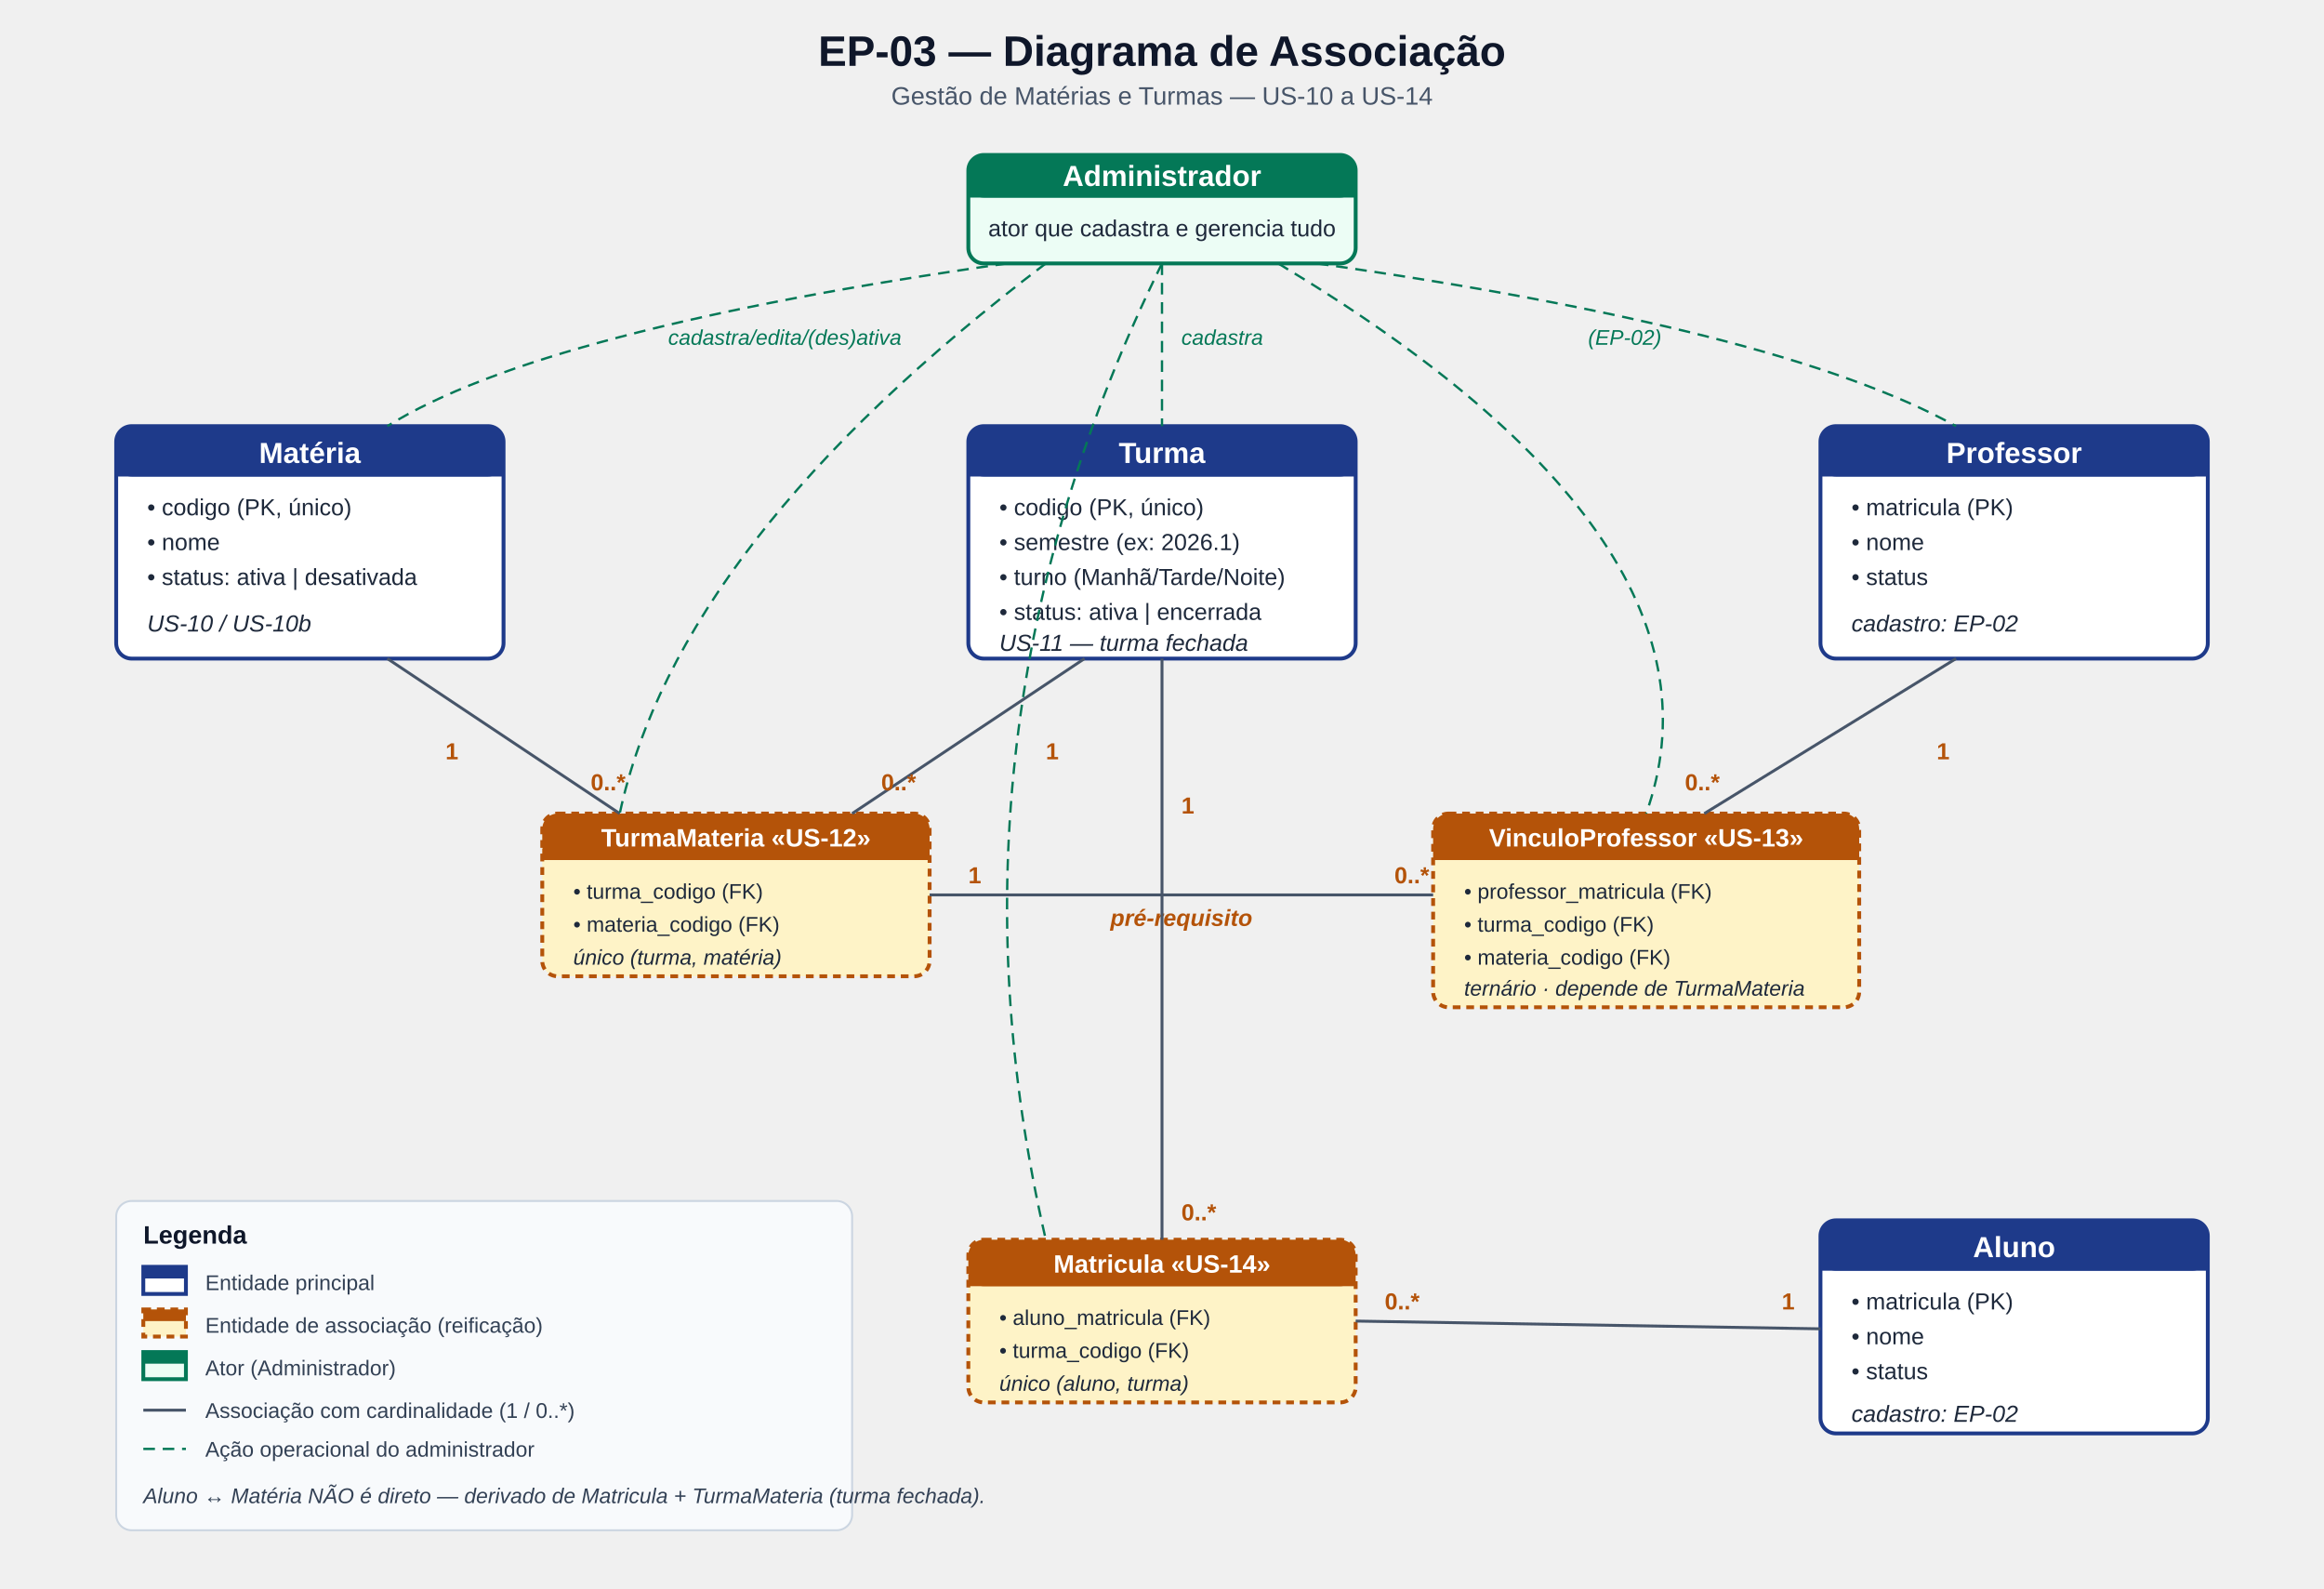
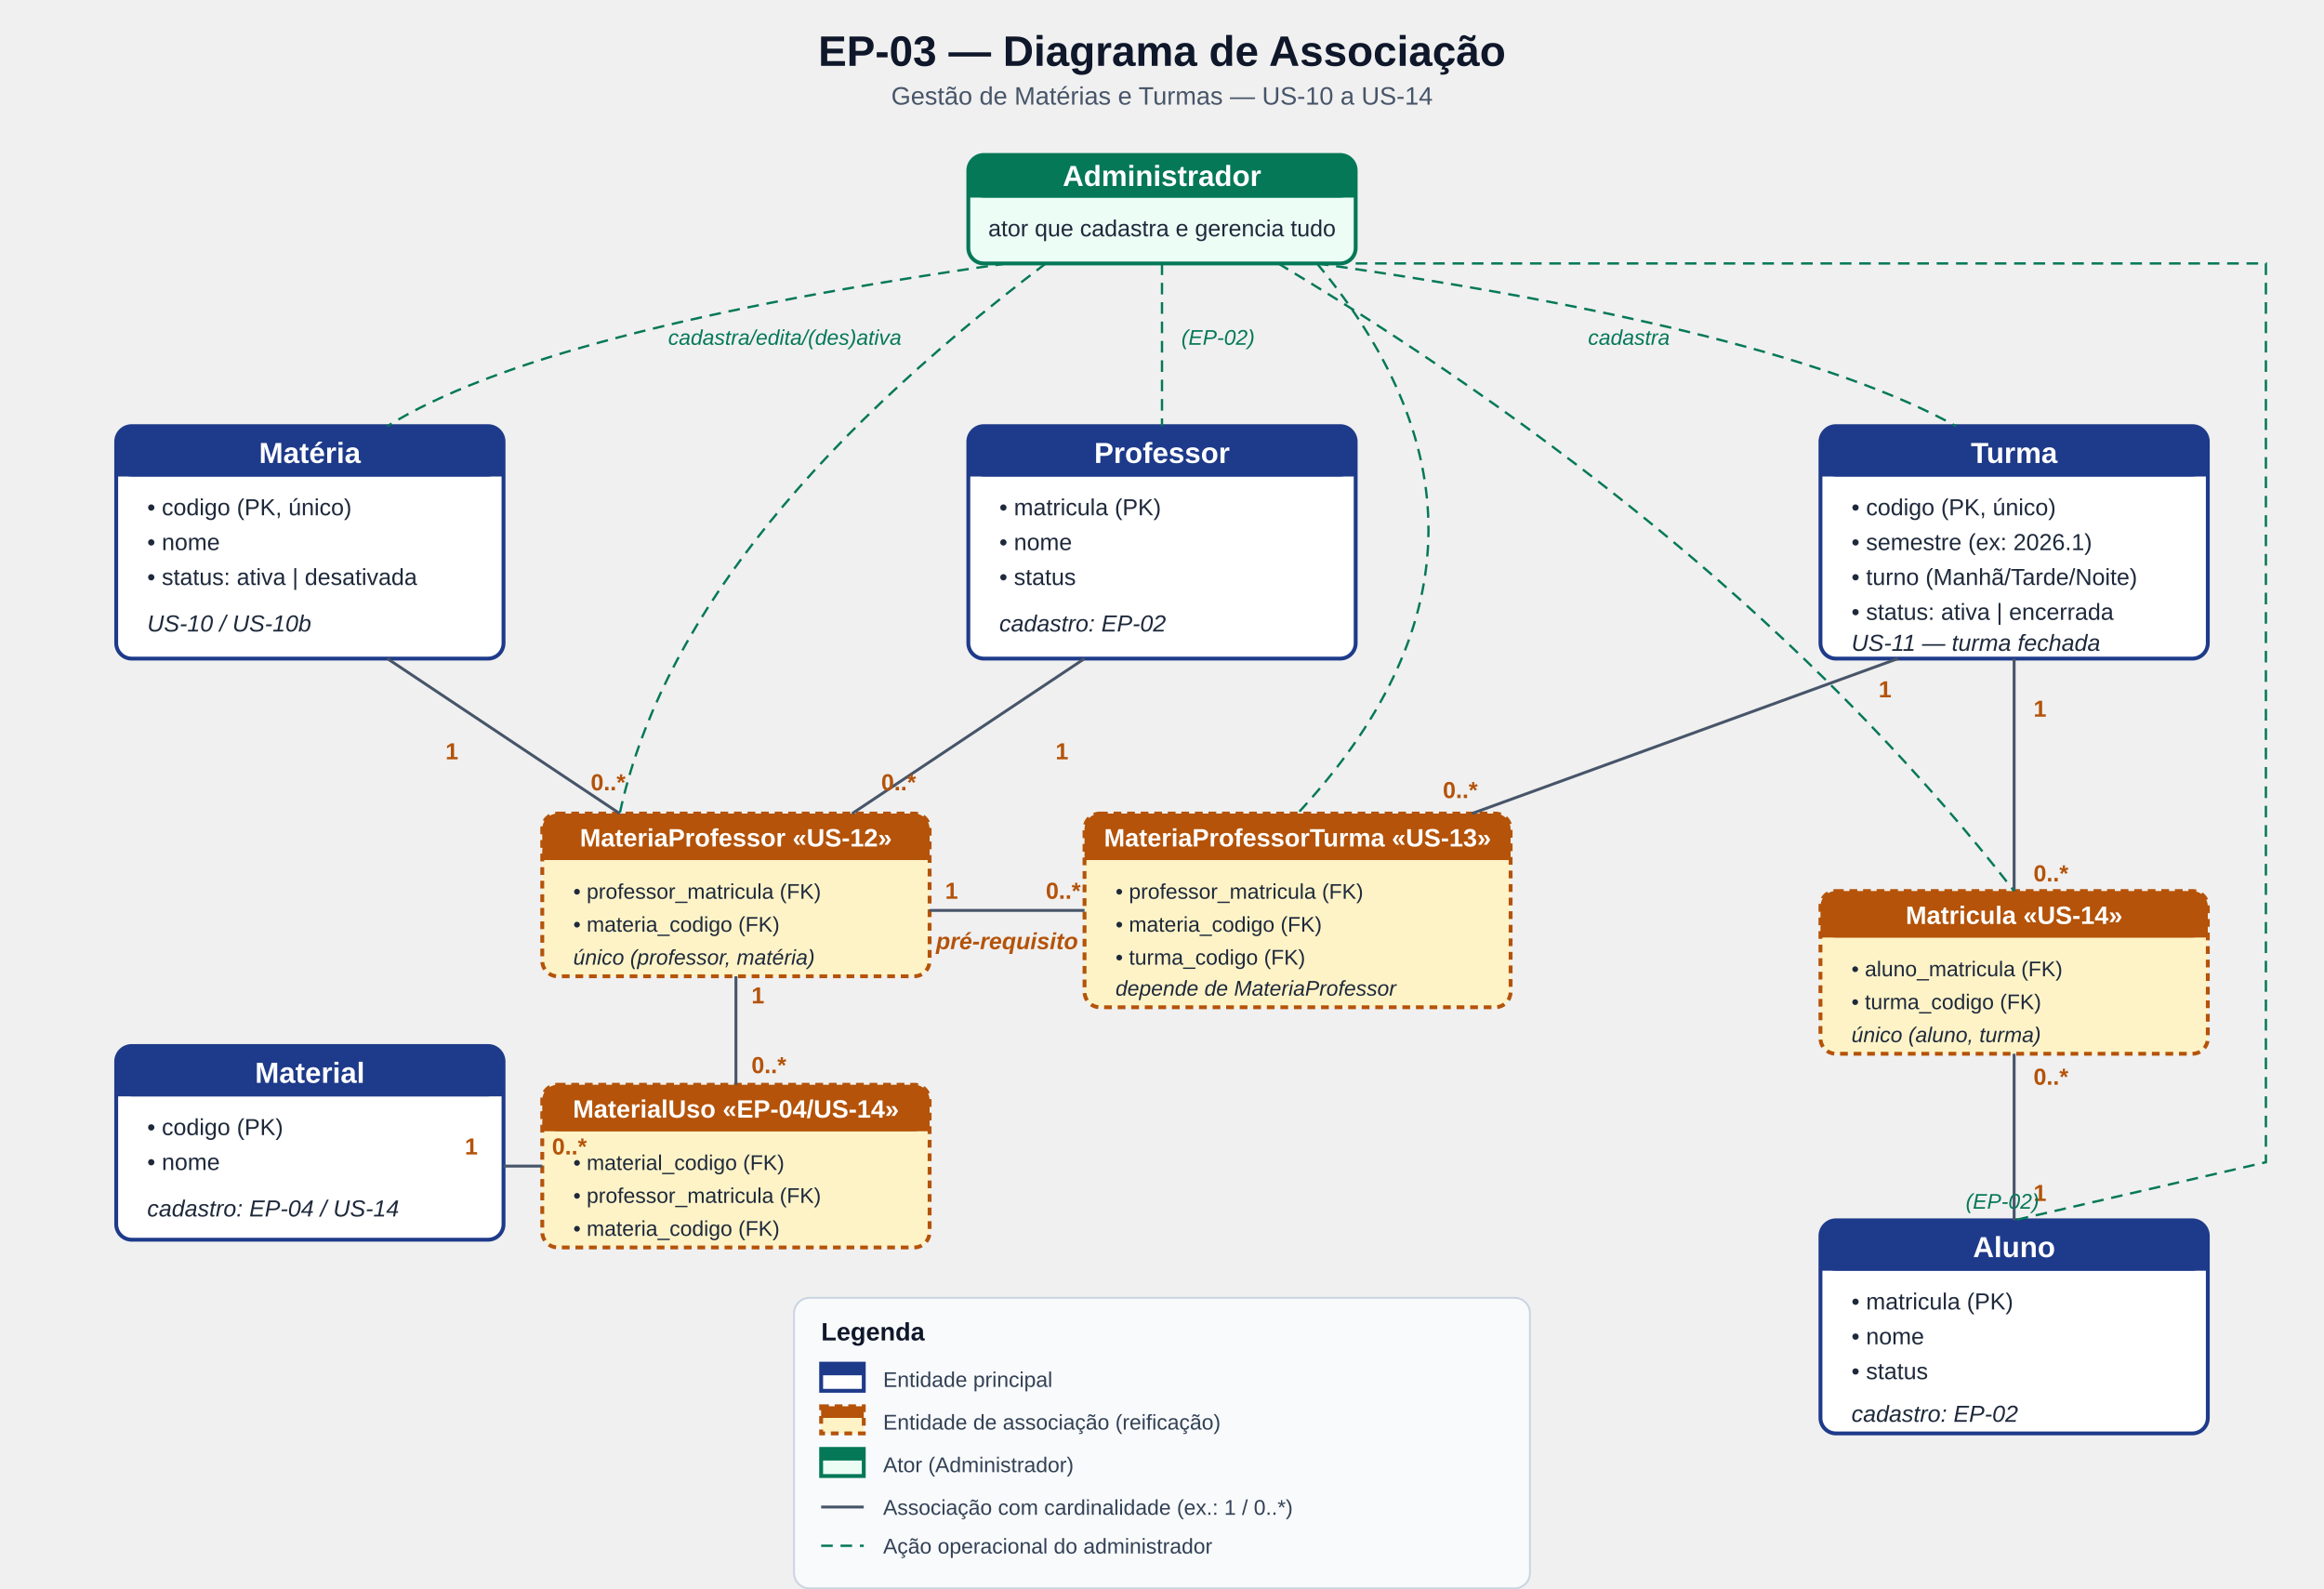
<svg xmlns="http://www.w3.org/2000/svg" viewBox="0 0 1200 820" font-family="Segoe UI, Arial, sans-serif">
  <defs>
    <marker id="arrow" viewBox="0 0 10 10" refX="9" refY="5" markerWidth="8" markerHeight="8" orient="auto-start-reverse">
      <path d="M0,0 L10,5 L0,10 z" fill="#475569" />
    </marker>
    <style>
      .title { font-size: 22px; font-weight: 700; fill: #0f172a; }
      .subtitle { font-size: 13px; fill: #475569; }
      .entity-box { fill: #ffffff; stroke: #1e3a8a; stroke-width: 2; }
      .entity-header { fill: #1e3a8a; }
      .entity-title { font-size: 15px; font-weight: 700; fill: #ffffff; }
      .entity-attr { font-size: 12px; fill: #1e293b; }
      .assoc-box { fill: #fef3c7; stroke: #b45309; stroke-width: 2; stroke-dasharray: 4 3; }
      .assoc-header { fill: #b45309; }
      .assoc-title { font-size: 13px; font-weight: 700; fill: #ffffff; }
      .assoc-attr { font-size: 11px; fill: #1e293b; }
      .admin-box { fill: #ecfdf5; stroke: #047857; stroke-width: 2; }
      .admin-header { fill: #047857; }
      .link { stroke: #475569; stroke-width: 1.5; fill: none; }
      .link-admin { stroke: #047857; stroke-width: 1.2; fill: none; stroke-dasharray: 6 4; }
      .card { font-size: 12px; font-weight: 700; fill: #b45309; }
      .card-admin { font-size: 11px; fill: #047857; font-style: italic; }
      .legend-title { font-size: 13px; font-weight: 700; fill: #0f172a; }
      .legend-text { font-size: 11px; fill: #334155; }
    </style>
  </defs>
  <text x="600" y="34" text-anchor="middle" class="title">EP-03 — Diagrama de Associação</text>
  <text x="600" y="54" text-anchor="middle" class="subtitle">Gestão de Matérias e Turmas — US-10 a US-14</text>
  <g>
    <rect x="500" y="80" width="200" height="56" rx="8" class="admin-box" />
    <rect x="500" y="80" width="200" height="22" rx="8" class="admin-header" />
    <rect x="500" y="96" width="200" height="6" class="admin-header" />
    <text x="600" y="96" text-anchor="middle" class="entity-title">Administrador</text>
    <text x="600" y="122" text-anchor="middle" class="entity-attr">ator que cadastra e gerencia tudo</text>
  </g>
  <g>
    <rect x="60" y="220" width="200" height="120" rx="8" class="entity-box" />
    <rect x="60" y="220" width="200" height="26" rx="8" class="entity-header" />
    <rect x="60" y="240" width="200" height="6" class="entity-header" />
    <text x="160" y="239" text-anchor="middle" class="entity-title">Matéria</text>
    <text x="76" y="266" class="entity-attr">• codigo  (PK, único)</text>
    <text x="76" y="284" class="entity-attr">• nome</text>
    <text x="76" y="302" class="entity-attr">• status: ativa | desativada</text>
    <text x="76" y="326" class="entity-attr" font-style="italic" fill="#64748b">US-10 / US-10b</text>
  </g>
  <g>
+     <rect x="60" y="540" width="200" height="100" rx="8" class="entity-box" />
+     <rect x="60" y="540" width="200" height="26" rx="8" class="entity-header" />
+     <rect x="60" y="560" width="200" height="6" class="entity-header" />
+     <text x="160" y="559" text-anchor="middle" class="entity-title">Material</text>
+     <text x="76" y="586" class="entity-attr">• codigo  (PK)</text>
+     <text x="76" y="604" class="entity-attr">• nome</text>
+     <text x="76" y="628" class="entity-attr" font-style="italic" fill="#64748b">cadastro: EP-04 / US-14</text>
+   </g>
+   <g>
    <rect x="500" y="220" width="200" height="120" rx="8" class="entity-box" />
    <rect x="500" y="220" width="200" height="26" rx="8" class="entity-header" />
    <rect x="500" y="240" width="200" height="6" class="entity-header" />
-     <text x="600" y="239" text-anchor="middle" class="entity-title">Turma</text>
-     <text x="516" y="266" class="entity-attr">• codigo  (PK, único)</text>
-     <text x="516" y="284" class="entity-attr">• semestre  (ex: 2026.1)</text>
-     <text x="516" y="302" class="entity-attr">• turno  (Manhã/Tarde/Noite)</text>
-     <text x="516" y="320" class="entity-attr">• status: ativa | encerrada</text>
-     <text x="516" y="336" class="entity-attr" font-style="italic" fill="#64748b">US-11 — turma fechada</text>
+     <text x="600" y="239" text-anchor="middle" class="entity-title">Professor</text>
+     <text x="516" y="266" class="entity-attr">• matricula  (PK)</text>
+     <text x="516" y="284" class="entity-attr">• nome</text>
+     <text x="516" y="302" class="entity-attr">• status</text>
+     <text x="516" y="326" class="entity-attr" font-style="italic" fill="#64748b">cadastro: EP-02</text>
  </g>
  <g>
    <rect x="940" y="220" width="200" height="120" rx="8" class="entity-box" />
    <rect x="940" y="220" width="200" height="26" rx="8" class="entity-header" />
    <rect x="940" y="240" width="200" height="6" class="entity-header" />
-     <text x="1040" y="239" text-anchor="middle" class="entity-title">Professor</text>
-     <text x="956" y="266" class="entity-attr">• matricula  (PK)</text>
-     <text x="956" y="284" class="entity-attr">• nome</text>
-     <text x="956" y="302" class="entity-attr">• status</text>
-     <text x="956" y="326" class="entity-attr" font-style="italic" fill="#64748b">cadastro: EP-02</text>
+     <text x="1040" y="239" text-anchor="middle" class="entity-title">Turma</text>
+     <text x="956" y="266" class="entity-attr">• codigo  (PK, único)</text>
+     <text x="956" y="284" class="entity-attr">• semestre  (ex: 2026.1)</text>
+     <text x="956" y="302" class="entity-attr">• turno  (Manhã/Tarde/Noite)</text>
+     <text x="956" y="320" class="entity-attr">• status: ativa | encerrada</text>
+     <text x="956" y="336" class="entity-attr" font-style="italic" fill="#64748b">US-11 — turma fechada</text>
  </g>
  <g>
    <rect x="280" y="420" width="200" height="84" rx="8" class="assoc-box" />
    <rect x="280" y="420" width="200" height="24" rx="8" class="assoc-header" />
    <rect x="280" y="438" width="200" height="6" class="assoc-header" />
-     <text x="380" y="437" text-anchor="middle" class="assoc-title">TurmaMateria  «US-12»</text>
-     <text x="296" y="464" class="assoc-attr">• turma_codigo (FK)</text>
+     <text x="380" y="437" text-anchor="middle" class="assoc-title">MateriaProfessor  «US-12»</text>
+     <text x="296" y="464" class="assoc-attr">• professor_matricula (FK)</text>
    <text x="296" y="481" class="assoc-attr">• materia_codigo (FK)</text>
-     <text x="296" y="498" class="assoc-attr" font-style="italic" fill="#78350f">único (turma, matéria)</text>
+     <text x="296" y="498" class="assoc-attr" font-style="italic" fill="#78350f">único (professor, matéria)</text>
  </g>
  <g>
-     <rect x="740" y="420" width="220" height="100" rx="8" class="assoc-box" />
-     <rect x="740" y="420" width="220" height="24" rx="8" class="assoc-header" />
-     <rect x="740" y="438" width="220" height="6" class="assoc-header" />
-     <text x="850" y="437" text-anchor="middle" class="assoc-title">VinculoProfessor  «US-13»</text>
-     <text x="756" y="464" class="assoc-attr">• professor_matricula (FK)</text>
-     <text x="756" y="481" class="assoc-attr">• turma_codigo (FK)</text>
-     <text x="756" y="498" class="assoc-attr">• materia_codigo (FK)</text>
-     <text x="756" y="514" class="assoc-attr" font-style="italic" fill="#78350f">ternário · depende de TurmaMateria</text>
+     <rect x="280" y="560" width="200" height="84" rx="8" class="assoc-box" />
+     <rect x="280" y="560" width="200" height="24" rx="8" class="assoc-header" />
+     <rect x="280" y="578" width="200" height="6" class="assoc-header" />
+     <text x="380" y="577" text-anchor="middle" class="assoc-title">MaterialUso  «EP-04/US-14»</text>
+     <text x="296" y="604" class="assoc-attr">• material_codigo (FK)</text>
+     <text x="296" y="621" class="assoc-attr">• professor_matricula (FK)</text>
+     <text x="296" y="638" class="assoc-attr">• materia_codigo (FK)</text>
+   </g>
+   <g>
+     <rect x="560" y="420" width="220" height="100" rx="8" class="assoc-box" />
+     <rect x="560" y="420" width="220" height="24" rx="8" class="assoc-header" />
+     <rect x="560" y="438" width="220" height="6" class="assoc-header" />
+     <text x="670" y="437" text-anchor="middle" class="assoc-title">MateriaProfessorTurma «US-13»</text>
+     <text x="576" y="464" class="assoc-attr">• professor_matricula (FK)</text>
+     <text x="576" y="481" class="assoc-attr">• materia_codigo (FK)</text>
+     <text x="576" y="498" class="assoc-attr">• turma_codigo (FK)</text>
+     <text x="576" y="514" class="assoc-attr" font-style="italic" fill="#78350f">depende de MateriaProfessor</text>
  </g>
  <g>
    <rect x="940" y="630" width="200" height="110" rx="8" class="entity-box" />
    <rect x="940" y="630" width="200" height="26" rx="8" class="entity-header" />
    <rect x="940" y="650" width="200" height="6" class="entity-header" />
    <text x="1040" y="649" text-anchor="middle" class="entity-title">Aluno</text>
    <text x="956" y="676" class="entity-attr">• matricula  (PK)</text>
    <text x="956" y="694" class="entity-attr">• nome</text>
    <text x="956" y="712" class="entity-attr">• status</text>
    <text x="956" y="734" class="entity-attr" font-style="italic" fill="#64748b">cadastro: EP-02</text>
  </g>
  <g>
-     <rect x="500" y="640" width="200" height="84" rx="8" class="assoc-box" />
-     <rect x="500" y="640" width="200" height="24" rx="8" class="assoc-header" />
-     <rect x="500" y="658" width="200" height="6" class="assoc-header" />
-     <text x="600" y="657" text-anchor="middle" class="assoc-title">Matricula  «US-14»</text>
-     <text x="516" y="684" class="assoc-attr">• aluno_matricula (FK)</text>
-     <text x="516" y="701" class="assoc-attr">• turma_codigo (FK)</text>
-     <text x="516" y="718" class="assoc-attr" font-style="italic" fill="#78350f">único (aluno, turma)</text>
+     <rect x="940" y="460" width="200" height="84" rx="8" class="assoc-box" />
+     <rect x="940" y="460" width="200" height="24" rx="8" class="assoc-header" />
+     <rect x="940" y="478" width="200" height="6" class="assoc-header" />
+     <text x="1040" y="477" text-anchor="middle" class="assoc-title">Matricula  «US-14»</text>
+     <text x="956" y="504" class="assoc-attr">• aluno_matricula (FK)</text>
+     <text x="956" y="521" class="assoc-attr">• turma_codigo (FK)</text>
+     <text x="956" y="538" class="assoc-attr" font-style="italic" fill="#78350f">único (aluno, turma)</text>
  </g>
  <path d="M 200 340 L 320 420" class="link" />
  <text x="230" y="392" class="card">1</text>
  <text x="305" y="408" class="card">0..*</text>
+   <path d="M 260 602 L 280 602" class="link" />
+   <text x="240" y="596" class="card">1</text>
+   <text x="285" y="596" class="card">0..*</text>
+   <path d="M 380 560 L 380 504" class="link" />
+   <text x="388" y="518" class="card">1</text>
+   <text x="388" y="554" class="card">0..*</text>
  <path d="M 560 340 L 440 420" class="link" />
-   <text x="540" y="392" class="card">1</text>
+   <text x="545" y="392" class="card">1</text>
  <text x="455" y="408" class="card">0..*</text>
-   <path d="M 480 462 L 740 462" class="link" />
-   <text x="500" y="456" class="card">1</text>
-   <text x="720" y="456" class="card">0..*</text>
-   <text x="610" y="478" text-anchor="middle" class="card" fill="#78350f" font-style="italic">pré-requisito</text>
-   <path d="M 1010 340 L 880 420" class="link" />
-   <text x="1000" y="392" class="card">1</text>
-   <text x="870" y="408" class="card">0..*</text>
-   <path d="M 600 340 L 600 640" class="link" />
-   <text x="610" y="420" class="card">1</text>
-   <text x="610" y="630" class="card">0..*</text>
-   <path d="M 940 686 L 700 682" class="link" />
-   <text x="920" y="676" class="card">1</text>
-   <text x="715" y="676" class="card">0..*</text>
+   <path d="M 480 470 L 560 470" class="link" />
+   <text x="488" y="464" class="card">1</text>
+   <text x="540" y="464" class="card">0..*</text>
+   <text x="520" y="490" text-anchor="middle" class="card" fill="#78350f" font-style="italic">pré-requisito</text>
+   <path d="M 980 340 L 760 420" class="link" />
+   <text x="970" y="360" class="card">1</text>
+   <text x="745" y="412" class="card">0..*</text>
+   <path d="M 1040 340 L 1040 460" class="link" />
+   <text x="1050" y="370" class="card">1</text>
+   <text x="1050" y="455" class="card">0..*</text>
+   <path d="M 1040 630 L 1040 544" class="link" />
+   <text x="1050" y="620" class="card">1</text>
+   <text x="1050" y="560" class="card">0..*</text>
  <path d="M 520 136 Q 280 170 200 220" class="link-admin" />
  <path d="M 600 136 L 600 220" class="link-admin" />
  <path d="M 680 136 Q 920 170 1010 220" class="link-admin" />
  <path d="M 540 136 Q 350 280 320 420" class="link-admin" />
-   <path d="M 660 136 Q 900 280 850 420" class="link-admin" />
-   <path d="M 600 136 Q 480 380 540 640" class="link-admin" />
+   <path d="M 680 136 Q 800 280 670 420" class="link-admin" />
+   <path d="M 660 136 Q 900 280 1040 460" class="link-admin" />
+   <path d="M 700 136 L 1170 136 L 1170 600 L 1040 630" class="link-admin" />
  <text x="345" y="178" class="card-admin">cadastra/edita/(des)ativa</text>
-   <text x="610" y="178" class="card-admin">cadastra</text>
-   <text x="820" y="178" class="card-admin">(EP-02)</text>
-   <g transform="translate(60, 620)">
-     <rect x="0" y="0" width="380" height="170" rx="8" fill="#f8fafc" stroke="#cbd5e1" stroke-width="1" />
+   <text x="610" y="178" class="card-admin">(EP-02)</text>
+   <text x="820" y="178" class="card-admin">cadastra</text>
+   <text x="1015" y="624" class="card-admin">(EP-02)</text>
+   <g transform="translate(410, 670)">
+     <rect x="0" y="0" width="380" height="150" rx="8" fill="#f8fafc" stroke="#cbd5e1" stroke-width="1" />
    <text x="14" y="22" class="legend-title">Legenda</text>
    <rect x="14" y="34" width="22" height="14" class="entity-box" />
    <rect x="14" y="34" width="22" height="6" class="entity-header" />
    <text x="46" y="46" class="legend-text">Entidade principal</text>
    <rect x="14" y="56" width="22" height="14" class="assoc-box" />
    <rect x="14" y="56" width="22" height="6" class="assoc-header" />
    <text x="46" y="68" class="legend-text">Entidade de associação (reificação)</text>
    <rect x="14" y="78" width="22" height="14" class="admin-box" />
    <rect x="14" y="78" width="22" height="6" class="admin-header" />
    <text x="46" y="90" class="legend-text">Ator (Administrador)</text>
    <line x1="14" y1="108" x2="36" y2="108" class="link" />
-     <text x="46" y="112" class="legend-text">Associação com cardinalidade (1 / 0..*)</text>
+     <text x="46" y="112" class="legend-text">Associação com cardinalidade (ex.: 1 / 0..*)</text>
    <line x1="14" y1="128" x2="36" y2="128" class="link-admin" />
    <text x="46" y="132" class="legend-text">Ação operacional do administrador</text>
-     <text x="14" y="156" class="legend-text" font-style="italic" fill="#475569">
-       Aluno ↔ Matéria NÃO é direto — derivado de Matricula + TurmaMateria (turma fechada).
-     </text>
  </g>
</svg>
